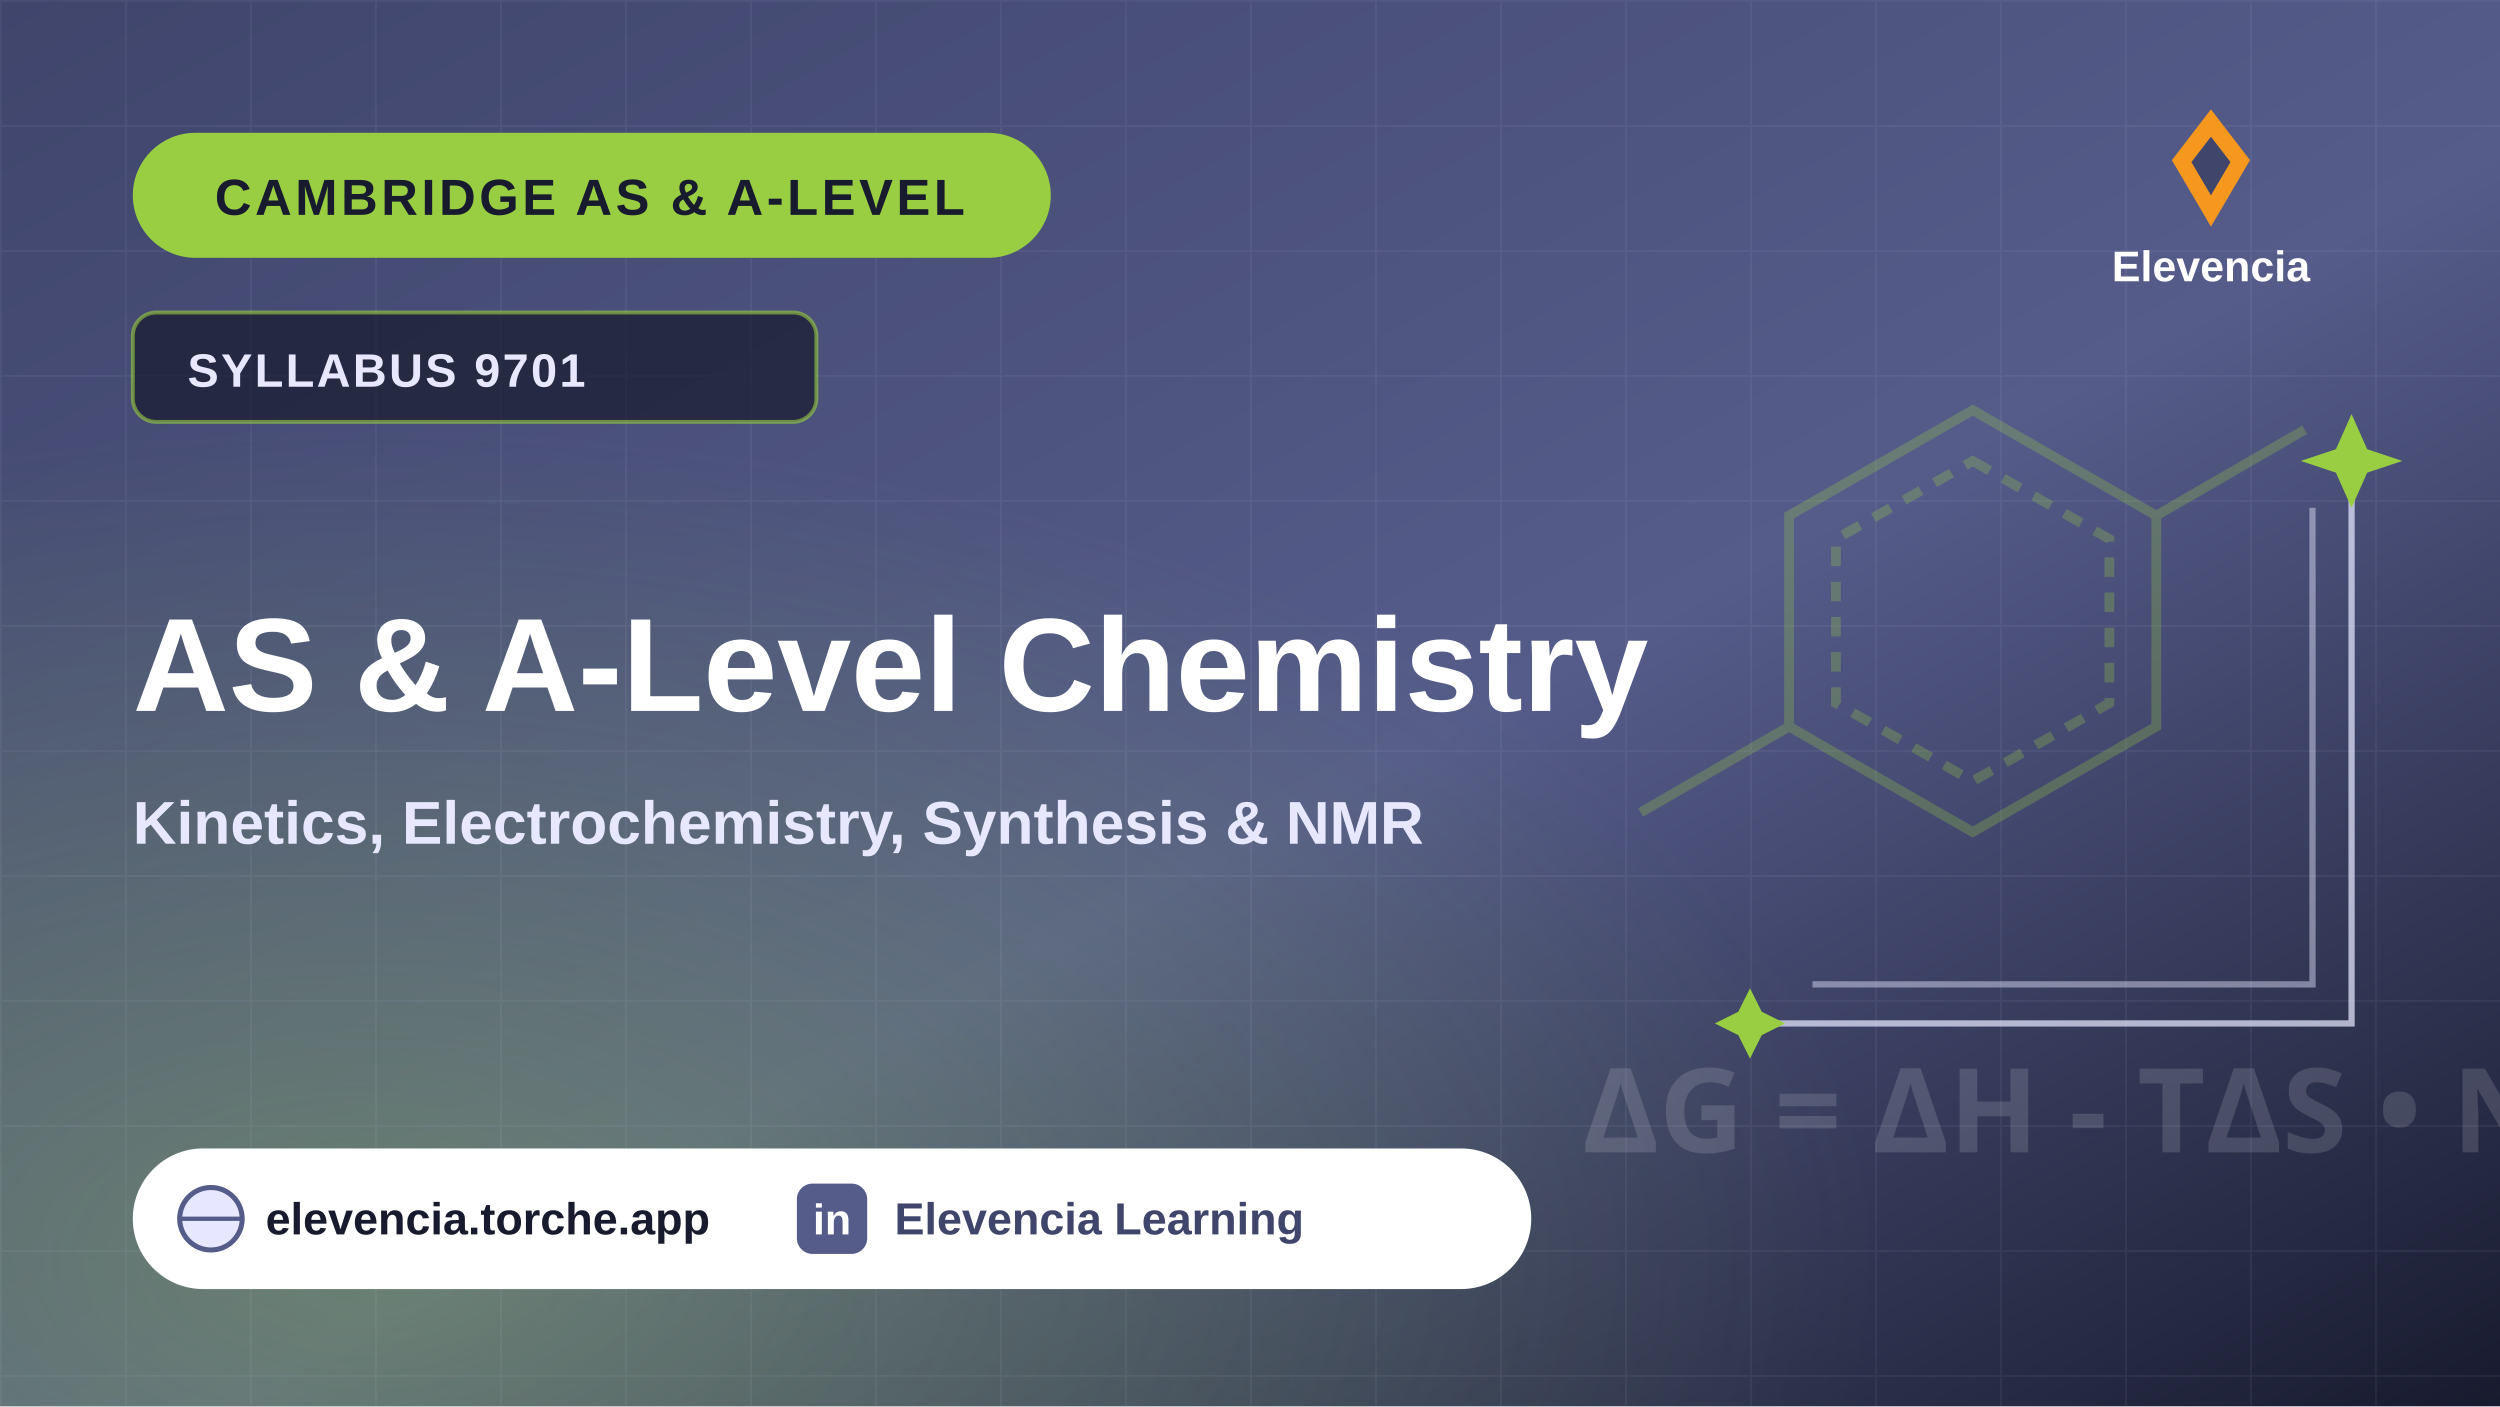
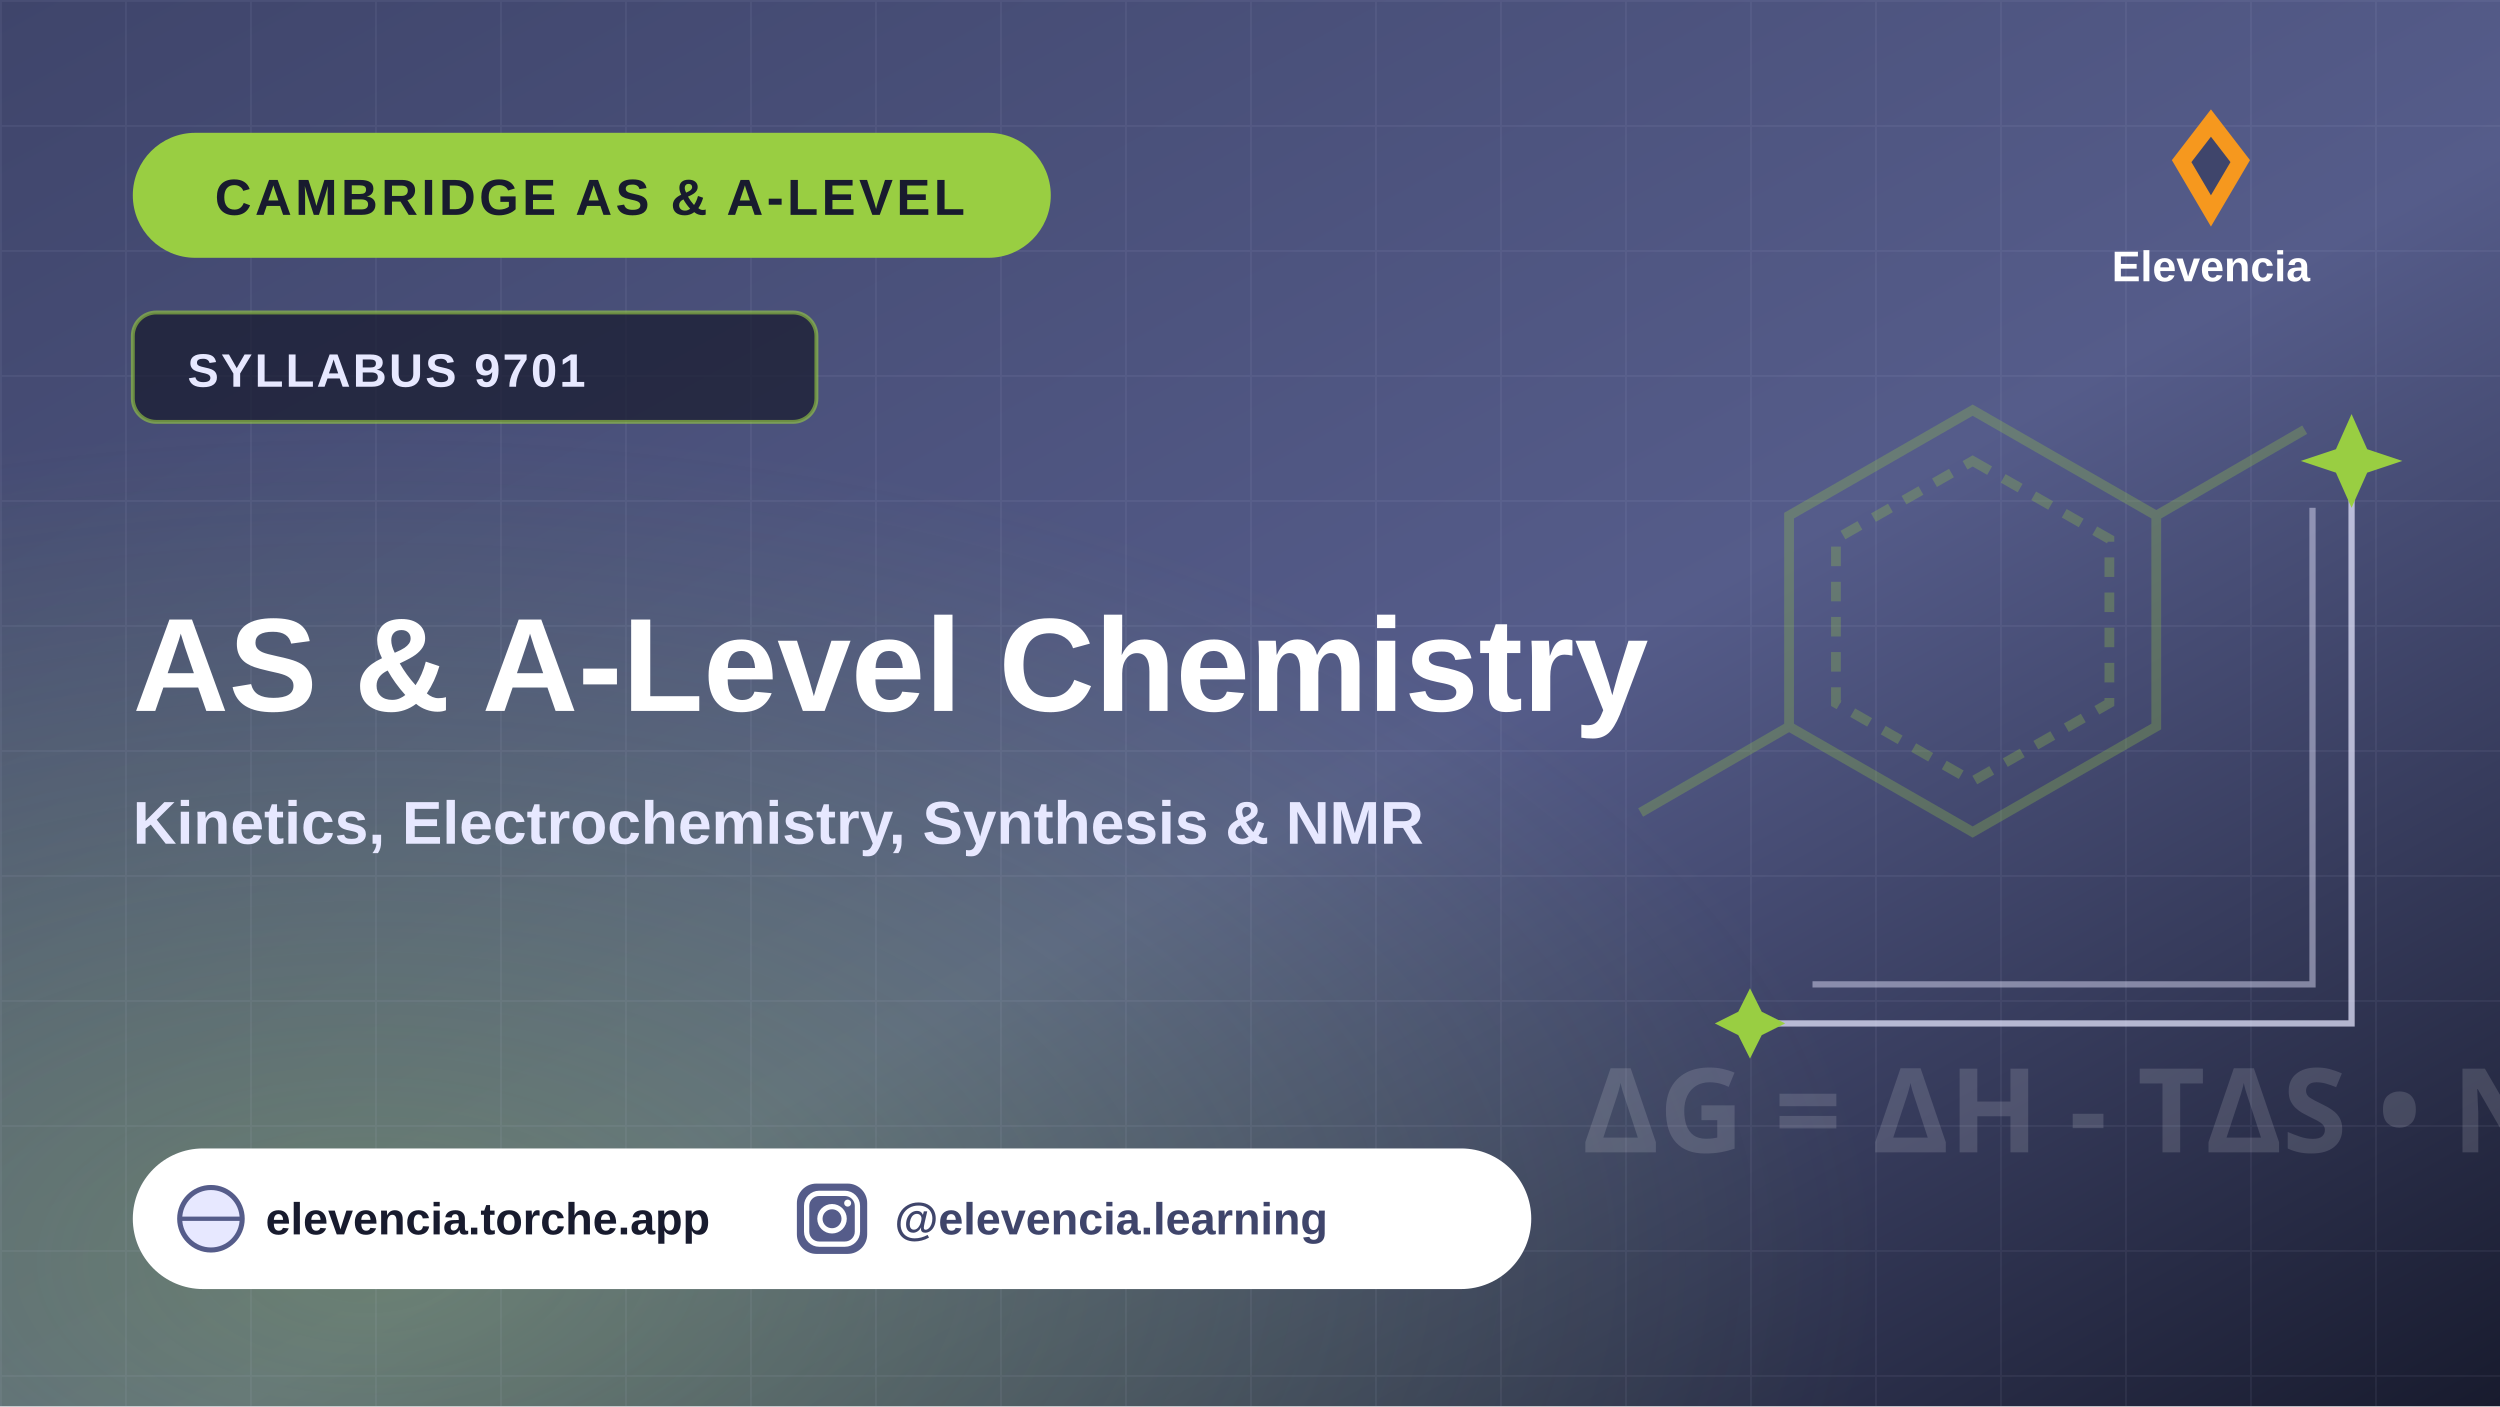
<svg xmlns="http://www.w3.org/2000/svg" viewBox="0 0 640 360" width="640" height="360">
  <defs>
    <linearGradient id="bg" x1="0%" y1="0%" x2="100%" y2="100%">
      <stop offset="0%" stop-color="#3f456b" />
      <stop offset="55%" stop-color="#555c8a" />
      <stop offset="100%" stop-color="#181b2e" />
    </linearGradient>
    <radialGradient id="limeGlow" cx="15%" cy="90%" r="60%">
      <stop offset="0%" stop-color="#99ce42" stop-opacity="0.32" />
      <stop offset="100%" stop-color="#99ce42" stop-opacity="0" />
    </radialGradient>
    <pattern id="grid" width="32" height="32" patternUnits="userSpaceOnUse">
      <path d="M 32 0 L 0 0 0 32" fill="none" stroke="#e7e8ff" stroke-opacity="0.06" stroke-width="1" />
    </pattern>
  </defs>
  <rect width="640" height="360" fill="url(#bg)" />
  <rect width="640" height="360" fill="url(#limeGlow)" />
  <rect width="640" height="360" fill="url(#grid)" />
  <g opacity="0.28" stroke="#99ce42" stroke-width="2.5" fill="none">
    <polygon points="505,105 552,132 552,186 505,213 458,186 458,132" />
    <polygon points="505,118 540,138 540,180 505,200 470,180 470,138" stroke-dasharray="5,4" />
    <line x1="552" y1="132" x2="590" y2="110" />
    <line x1="458" y1="186" x2="420" y2="208" />
  </g>
  <text x="405" y="295" font-family="'Plus Jakarta Sans', sans-serif" font-size="30" font-weight="800" fill="#ffffff" opacity="0.14">ΔG = ΔH - TΔS • NMR</text>
  <g stroke="#e7e8ff" stroke-opacity="0.72" stroke-width="1.6" fill="none">
    <polyline points="602,118 602,262 452,262" />
    <polyline points="592,130 592,252 464,252" stroke-opacity="0.45" />
  </g>
  <path d="M602 106 L606 115 L615 118 L606 121 L602 130 L598 121 L589 118 L598 115 Z" fill="#99ce42" />
  <path d="M448 253 L451 259 L457 262 L451 265 L448 271 L445 265 L439 262 L445 259 Z" fill="#99ce42" />
  <g transform="translate(548, 28)">
    <path d="M18 0 L28 13 L18 30 L8 13 Z" fill="#f6981e" />
    <path d="M18 7 L23 13.5 L18 22 L13 13.5 Z" fill="#3f456b" />
    <text x="18" y="44" text-anchor="middle" font-family="'Plus Jakarta Sans', Arial, sans-serif" font-size="11" font-weight="700" fill="#ffffff">Elevencia</text>
  </g>
  <rect x="34" y="34" width="235" height="32" rx="16" fill="#99ce42" />
  <text x="151" y="55" text-anchor="middle" font-family="'Plus Jakarta Sans', Arial, sans-serif" font-size="13" font-weight="800" letter-spacing="0.9" fill="#181b2e">CAMBRIDGE AS &amp; A-LEVEL</text>
  <rect x="34" y="80" width="175" height="28" rx="6" fill="#181b2e" fill-opacity="0.72" stroke="#99ce42" stroke-opacity="0.6" />
  <text x="48" y="99" font-family="'Plus Jakarta Sans', Arial, sans-serif" font-size="12" font-weight="700" letter-spacing="0.6" fill="#e7e8ff">SYLLABUS 9701</text>
  <text x="34" y="182" font-family="'Plus Jakarta Sans', Arial, sans-serif" font-size="34" font-weight="800" fill="#ffffff">AS &amp; A-Level Chemistry</text>
  <text x="34" y="216" font-family="'Plus Jakarta Sans', Arial, sans-serif" font-size="15.5" font-weight="600" fill="#e7e8ff">Kinetics, Electrochemistry, Synthesis &amp; NMR</text>
  <rect x="34" y="294" width="358" height="36" rx="18" fill="#ffffff" />
  <circle cx="54" cy="312" r="8" fill="#e7e8ff" stroke="#555c8a" stroke-width="1.3" />
  <line x1="46" y1="312" x2="62" y2="312" stroke="#555c8a" stroke-width="1.1" />
  <text x="68" y="316" font-family="'Plus Jakarta Sans', Arial, sans-serif" font-size="11.5" font-weight="700" fill="#181b2e">elevencia.torche.app</text>
-   <rect x="204" y="303" width="18" height="18" rx="4" fill="#555c8a" />
-   <text x="213" y="316" text-anchor="middle" font-family="'Plus Jakarta Sans', Arial, sans-serif" font-size="11" font-weight="800" fill="#ffffff">in</text>
-   <text x="229" y="316" font-family="'Plus Jakarta Sans', Arial, sans-serif" font-size="11.5" font-weight="700" fill="#3f456b">Elevencia Learning</text>
+   <rect x="204" y="303" width="18" height="18" rx="5" fill="#555c8a" />
+   <rect x="206.5" y="305.5" width="13" height="13" rx="3.2" fill="none" stroke="#ffffff" stroke-width="1.35" />
+   <circle cx="213" cy="312" r="3.1" fill="none" stroke="#ffffff" stroke-width="1.35" />
+   <circle cx="217" cy="308" r="0.9" fill="#ffffff" />
+   <text x="229" y="316" font-family="'Plus Jakarta Sans', Arial, sans-serif" font-size="11.5" font-weight="700" fill="#3f456b">@elevencia.learning</text>
</svg>
